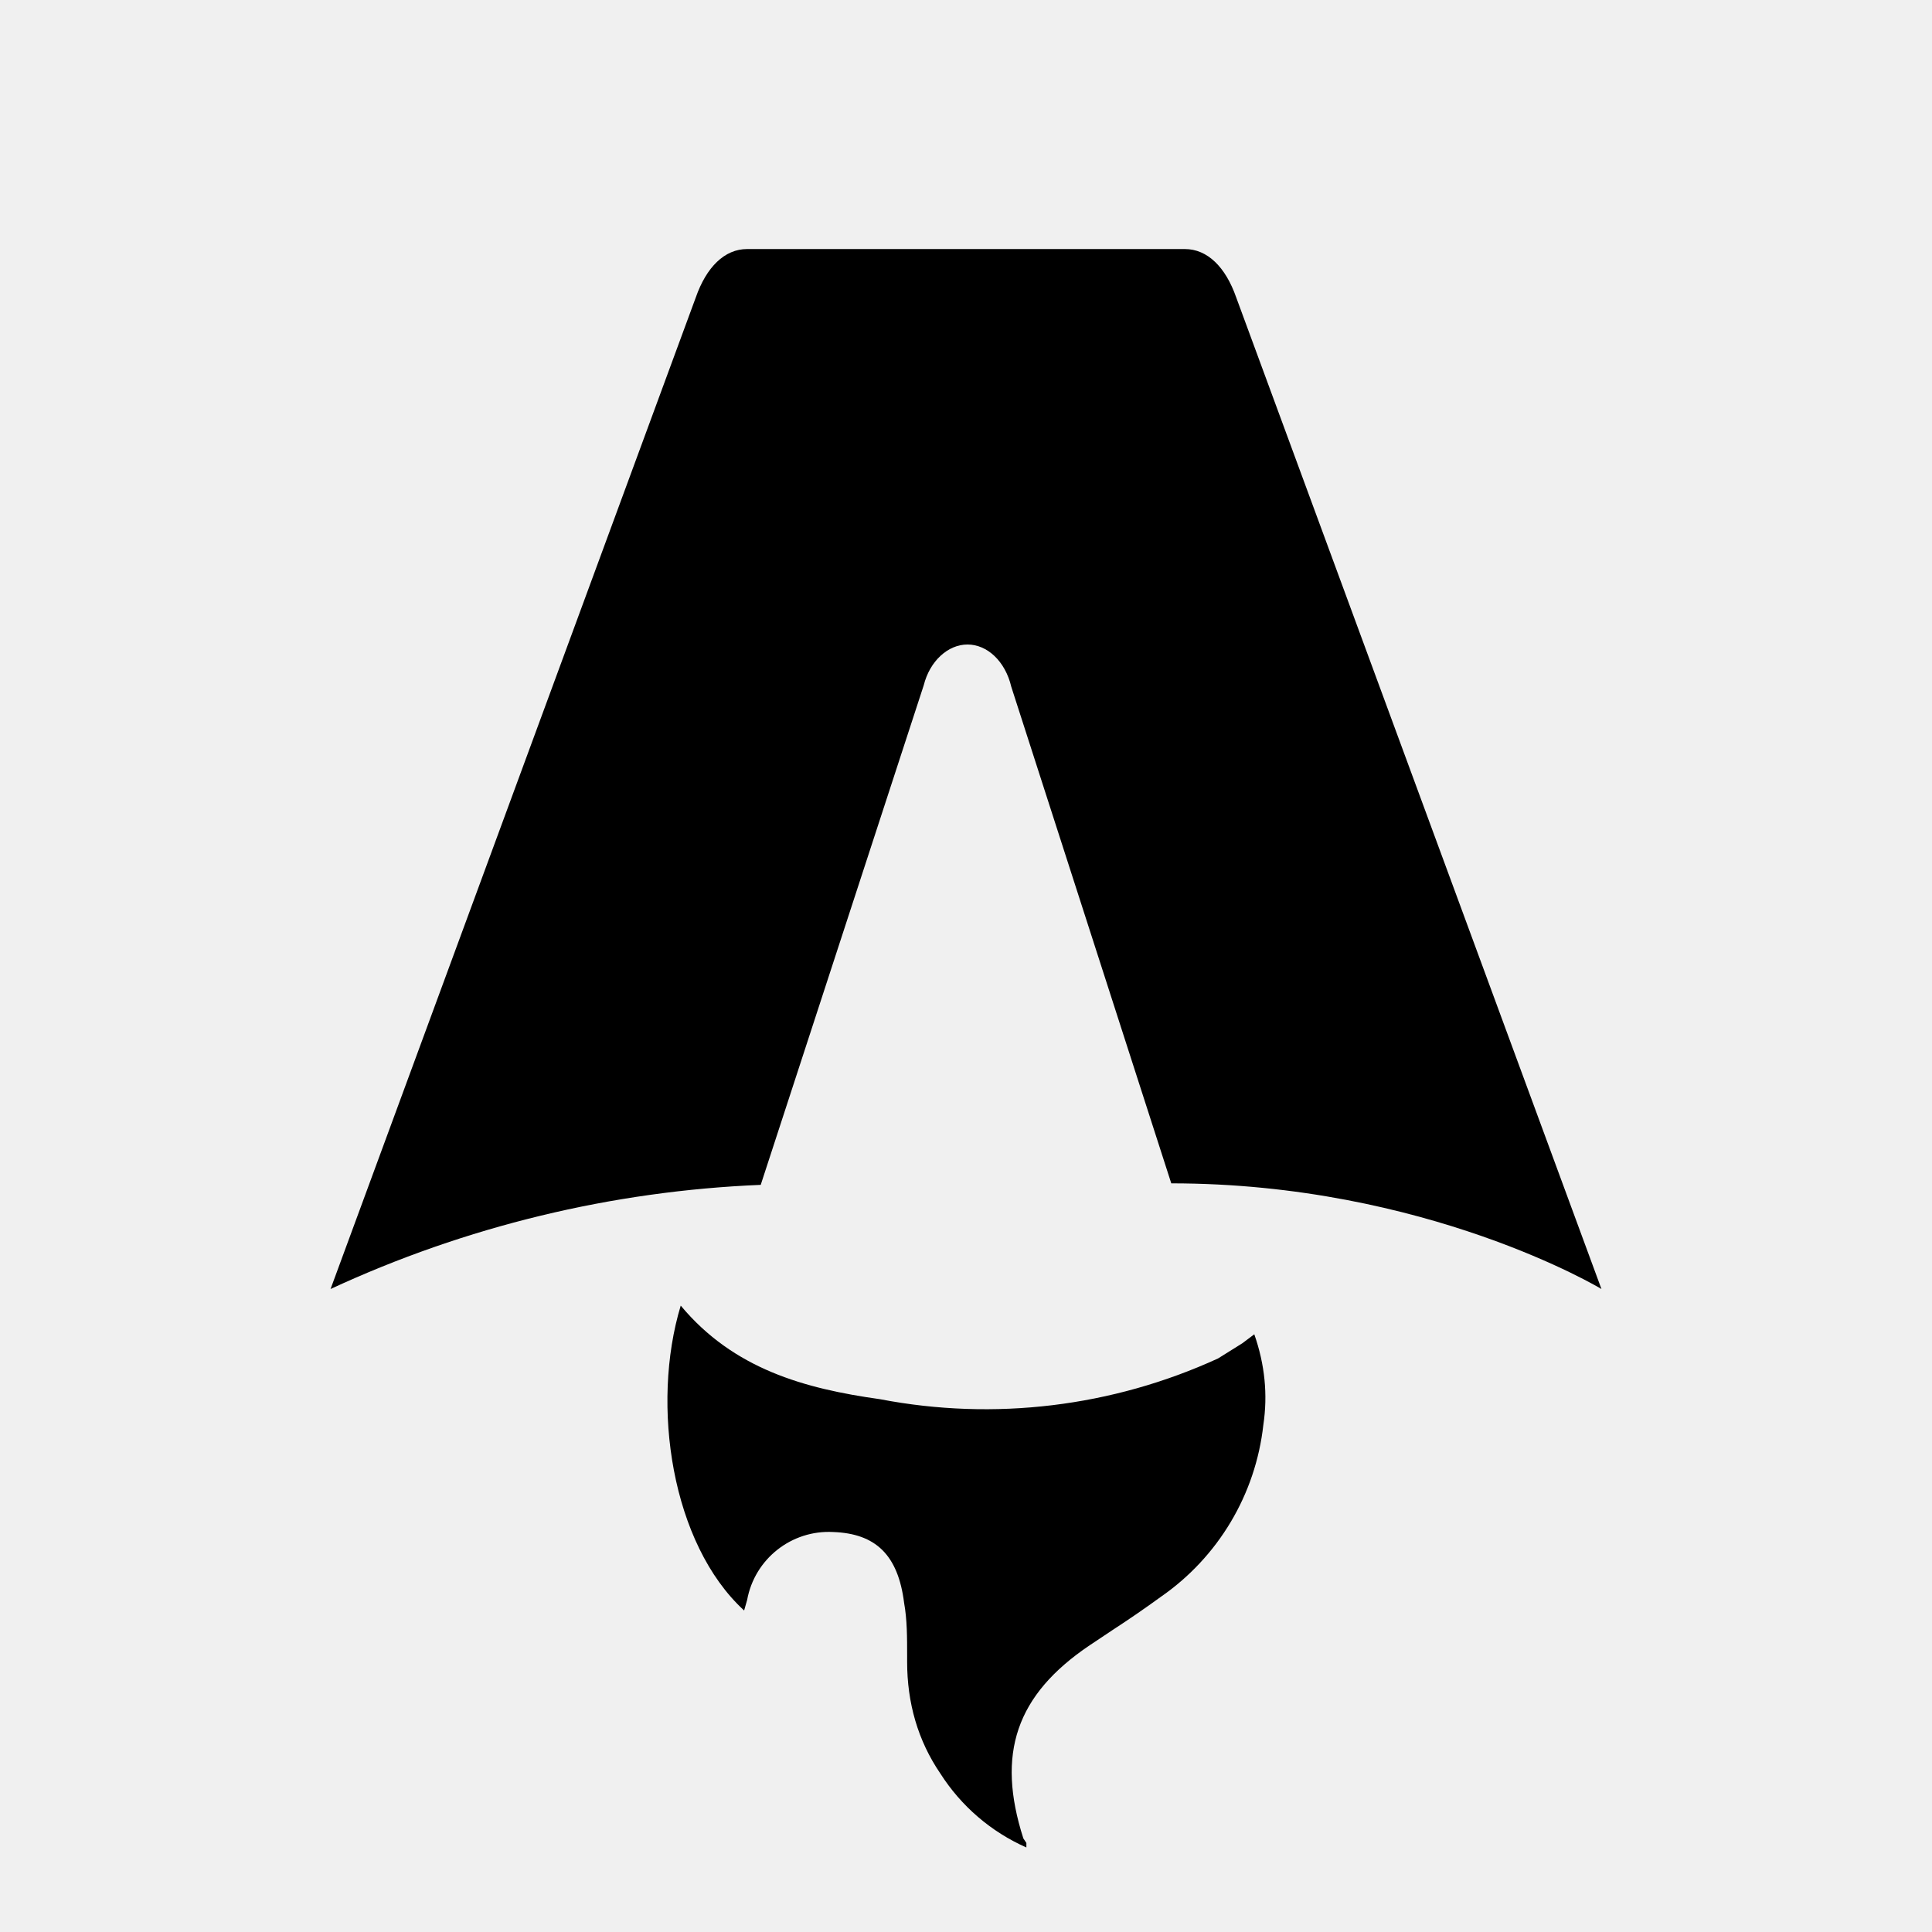
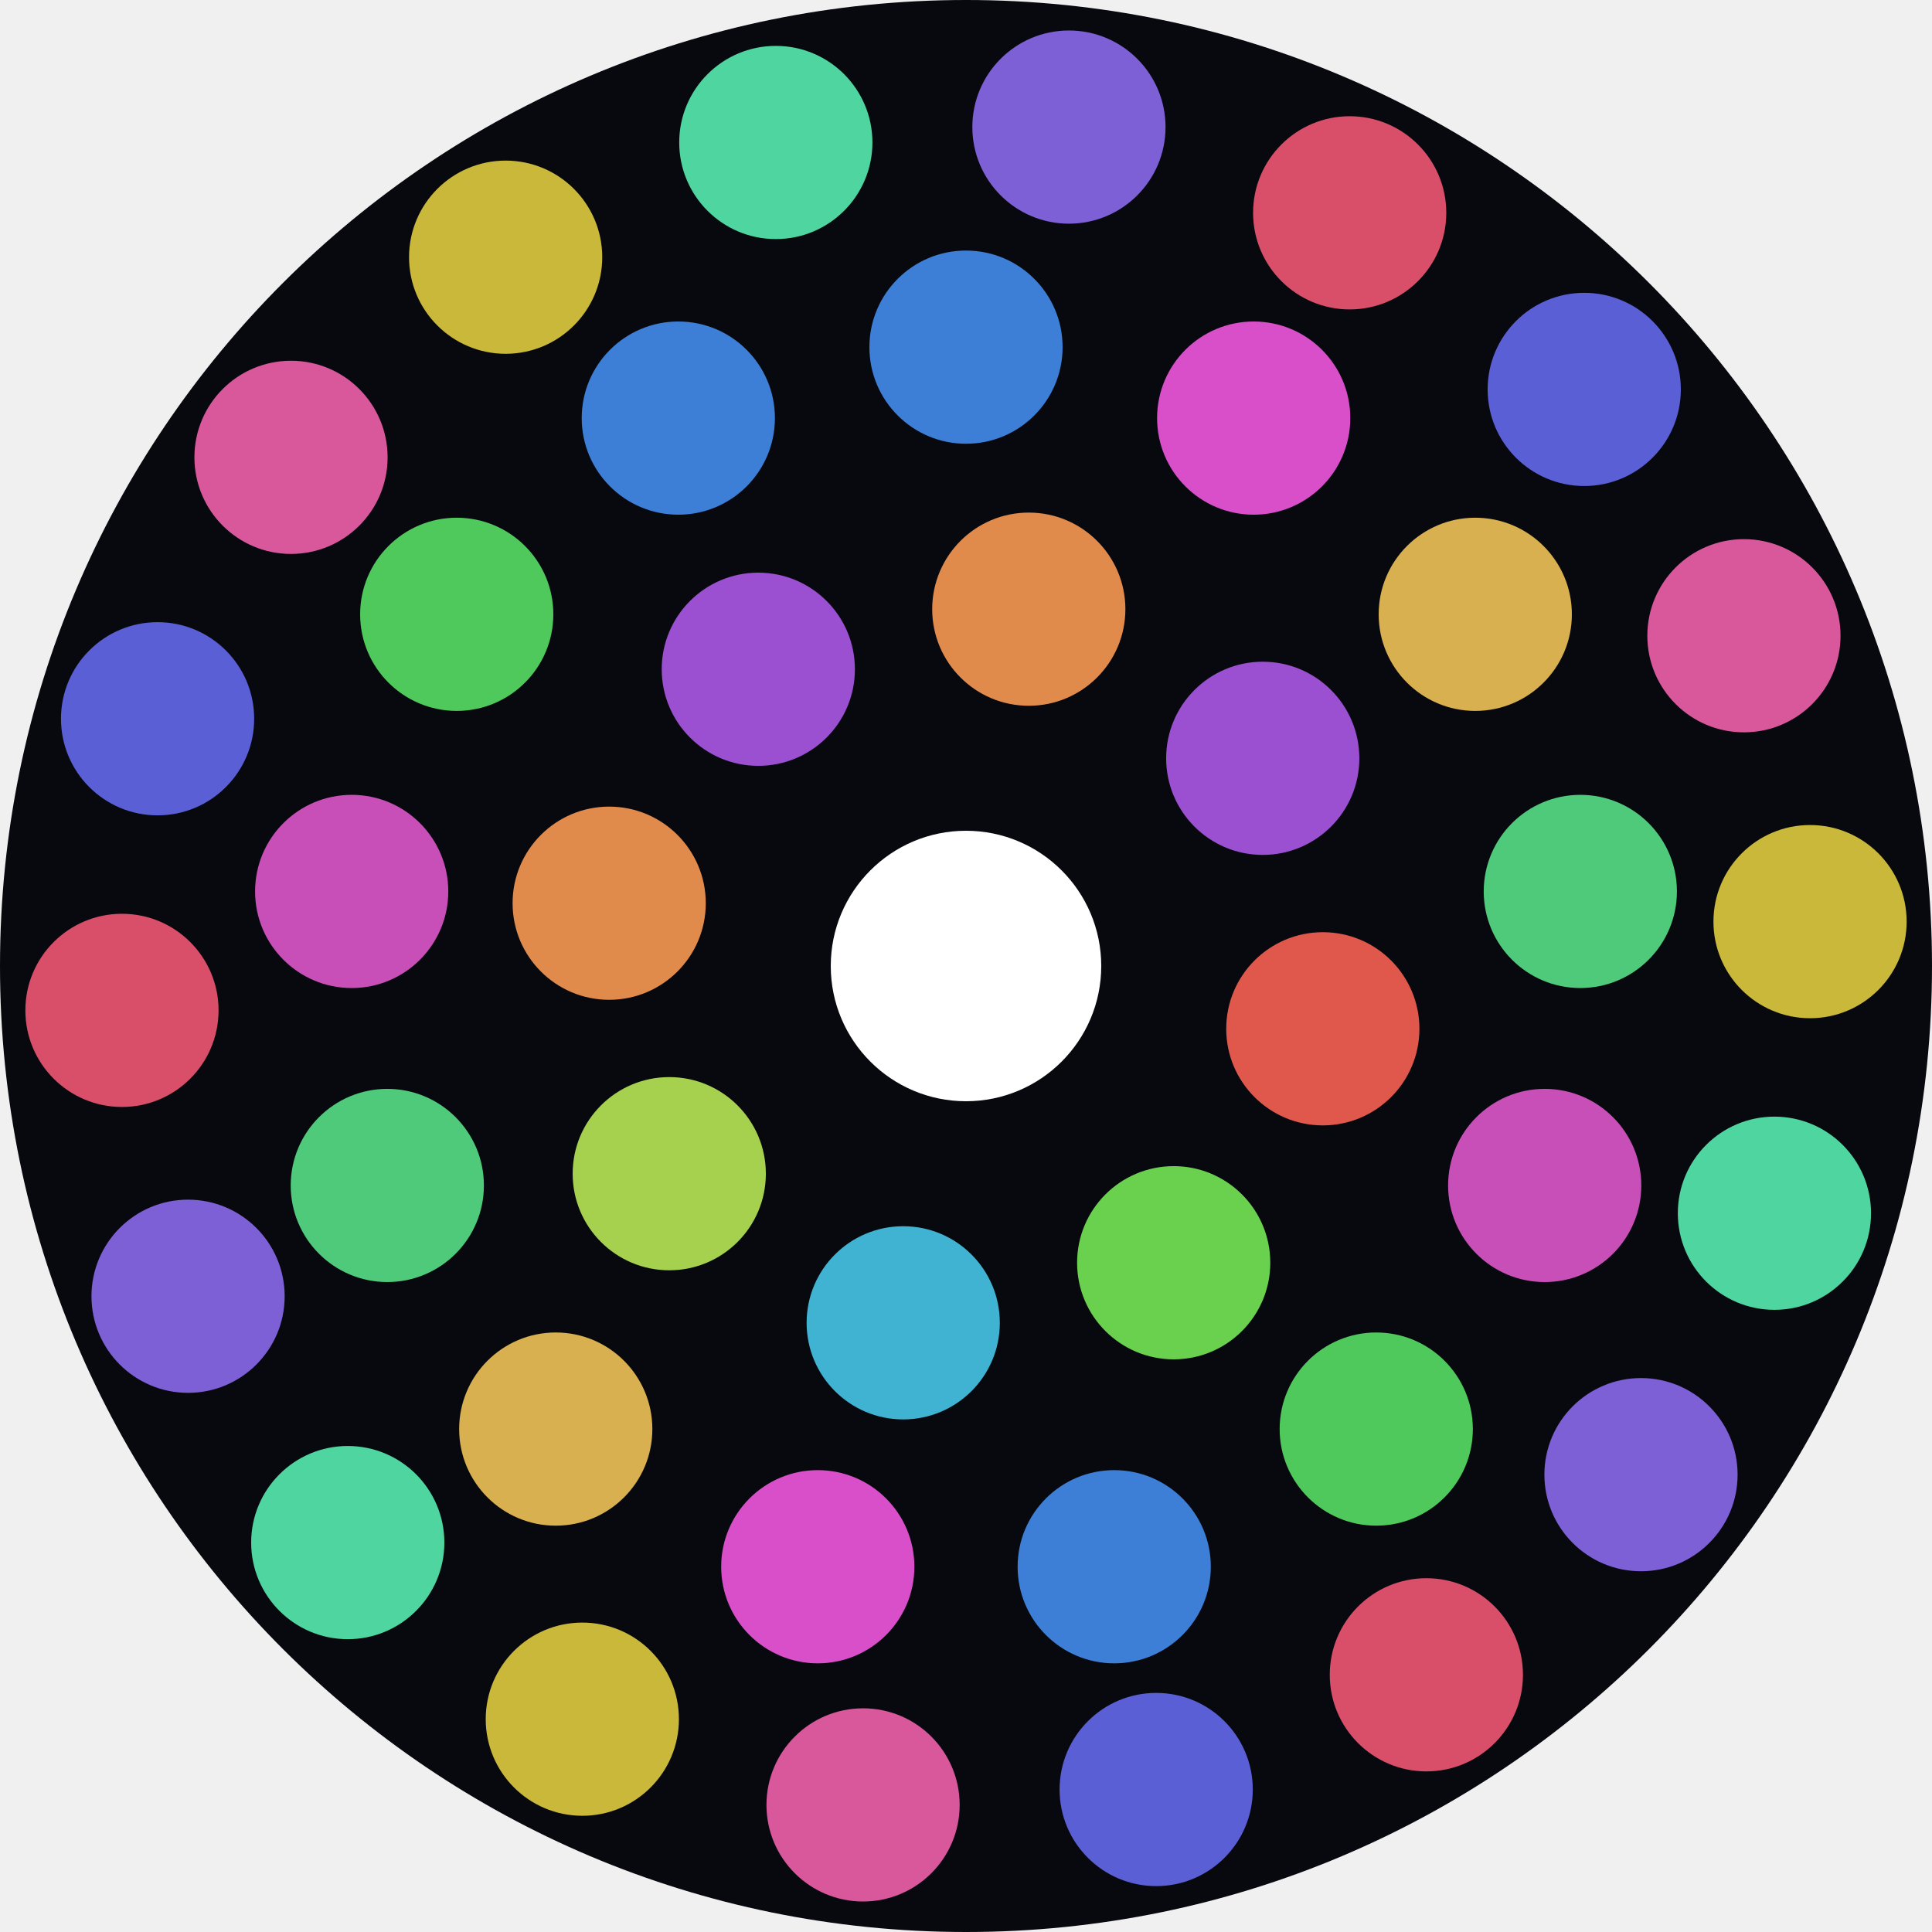
- <svg xmlns="http://www.w3.org/2000/svg" fill="none" viewBox="0 0 128 128">
-   <path d="M50.4 78.5a75.1 75.1 0 0 0-28.5 6.9l24.2-65.7c.7-2 1.9-3.2 3.4-3.2h29c1.5 0 2.7 1.2 3.4 3.2l24.2 65.7s-11.6-7-28.5-7L67 45.5c-.4-1.7-1.6-2.8-2.9-2.8-1.3 0-2.5 1.1-2.9 2.7L50.4 78.5Zm-1.1 28.2Zm-4.2-20.2c-2 6.6-.6 15.8 4.2 20.2a17.5 17.5 0 0 1 .2-.7 5.5 5.5 0 0 1 5.7-4.5c2.8.1 4.3 1.5 4.7 4.7.2 1.1.2 2.3.2 3.5v.4c0 2.7.7 5.2 2.2 7.4a13 13 0 0 0 5.7 4.9v-.3l-.2-.3c-1.8-5.6-.5-9.5 4.4-12.8l1.5-1a73 73 0 0 0 3.2-2.2 16 16 0 0 0 6.8-11.4c.3-2 .1-4-.6-6l-.8.6-1.6 1a37 37 0 0 1-22.4 2.7c-5-.7-9.7-2-13.2-6.2Z" />
-   <style>
-         path { fill: #000; }
-         @media (prefers-color-scheme: dark) {
-             path { fill: #FFF; }
-         }
-     </style>
+ <svg xmlns="http://www.w3.org/2000/svg" viewBox="0 0 64 64">
+   <circle cx="32.0" cy="32.0" r="32.0" fill="#08080f" />
+   <circle cx="34.08" cy="20.18" r="3.2" fill="#e08a4c" />
+   <circle cx="41.83" cy="25.12" r="3.2" fill="#9b4fd1" />
+   <circle cx="43.82" cy="34.08" r="3.2" fill="#e0584c" />
+   <circle cx="38.88" cy="41.83" r="3.2" fill="#6ad14f" />
+   <circle cx="29.92" cy="43.82" r="3.2" fill="#3fb3d1" />
+   <circle cx="22.17" cy="38.88" r="3.2" fill="#a6d14f" />
+   <circle cx="20.18" cy="29.92" r="3.2" fill="#e08a4c" />
+   <circle cx="25.12" cy="22.17" r="3.2" fill="#9b4fd1" />
+   <circle cx="32.00" cy="11.50" r="3.2" fill="#3d7fd6" />
+   <circle cx="41.53" cy="13.85" r="3.2" fill="#d94fc9" />
+   <circle cx="48.87" cy="20.35" r="3.2" fill="#d9b04f" />
+   <circle cx="52.35" cy="29.53" r="3.2" fill="#4fc97a" />
+   <circle cx="51.17" cy="39.27" r="3.2" fill="#c94fb8" />
+   <circle cx="45.59" cy="47.34" r="3.2" fill="#4fc95b" />
+   <circle cx="36.91" cy="51.90" r="3.2" fill="#3d7fd6" />
+   <circle cx="27.09" cy="51.90" r="3.2" fill="#d94fc9" />
+   <circle cx="18.41" cy="47.34" r="3.2" fill="#d9b04f" />
+   <circle cx="12.83" cy="39.27" r="3.2" fill="#4fc97a" />
+   <circle cx="11.65" cy="29.53" r="3.2" fill="#c94fb8" />
+   <circle cx="15.13" cy="20.35" r="3.2" fill="#4fc95b" />
+   <circle cx="22.47" cy="13.85" r="3.2" fill="#3d7fd6" />
+   <circle cx="35.41" cy="4.21" r="3.2" fill="#7d5fd6" />
+   <circle cx="44.71" cy="7.05" r="3.2" fill="#d94f6a" />
+   <circle cx="52.48" cy="12.90" r="3.2" fill="#5a5fd6" />
+   <circle cx="57.77" cy="21.06" r="3.2" fill="#d9579b" />
+   <circle cx="59.96" cy="30.53" r="3.2" fill="#c9b83a" />
+   <circle cx="58.78" cy="40.19" r="3.2" fill="#4fd6a0" />
+   <circle cx="54.36" cy="48.85" r="3.2" fill="#7d5fd6" />
+   <circle cx="47.25" cy="55.48" r="3.2" fill="#d94f6a" />
+   <circle cx="38.30" cy="59.28" r="3.2" fill="#5a5fd6" />
+   <circle cx="28.59" cy="59.79" r="3.2" fill="#d9579b" />
+   <circle cx="19.29" cy="56.95" r="3.2" fill="#c9b83a" />
+   <circle cx="11.52" cy="51.10" r="3.2" fill="#4fd6a0" />
+   <circle cx="6.23" cy="42.94" r="3.2" fill="#7d5fd6" />
+   <circle cx="4.04" cy="33.47" r="3.2" fill="#d94f6a" />
+   <circle cx="5.22" cy="23.81" r="3.2" fill="#5a5fd6" />
+   <circle cx="9.64" cy="15.15" r="3.2" fill="#d9579b" />
+   <circle cx="16.75" cy="8.52" r="3.2" fill="#c9b83a" />
+   <circle cx="25.70" cy="4.72" r="3.2" fill="#4fd6a0" />
+   <circle cx="32.0" cy="32.0" r="4.48" fill="#fff" />
</svg>
